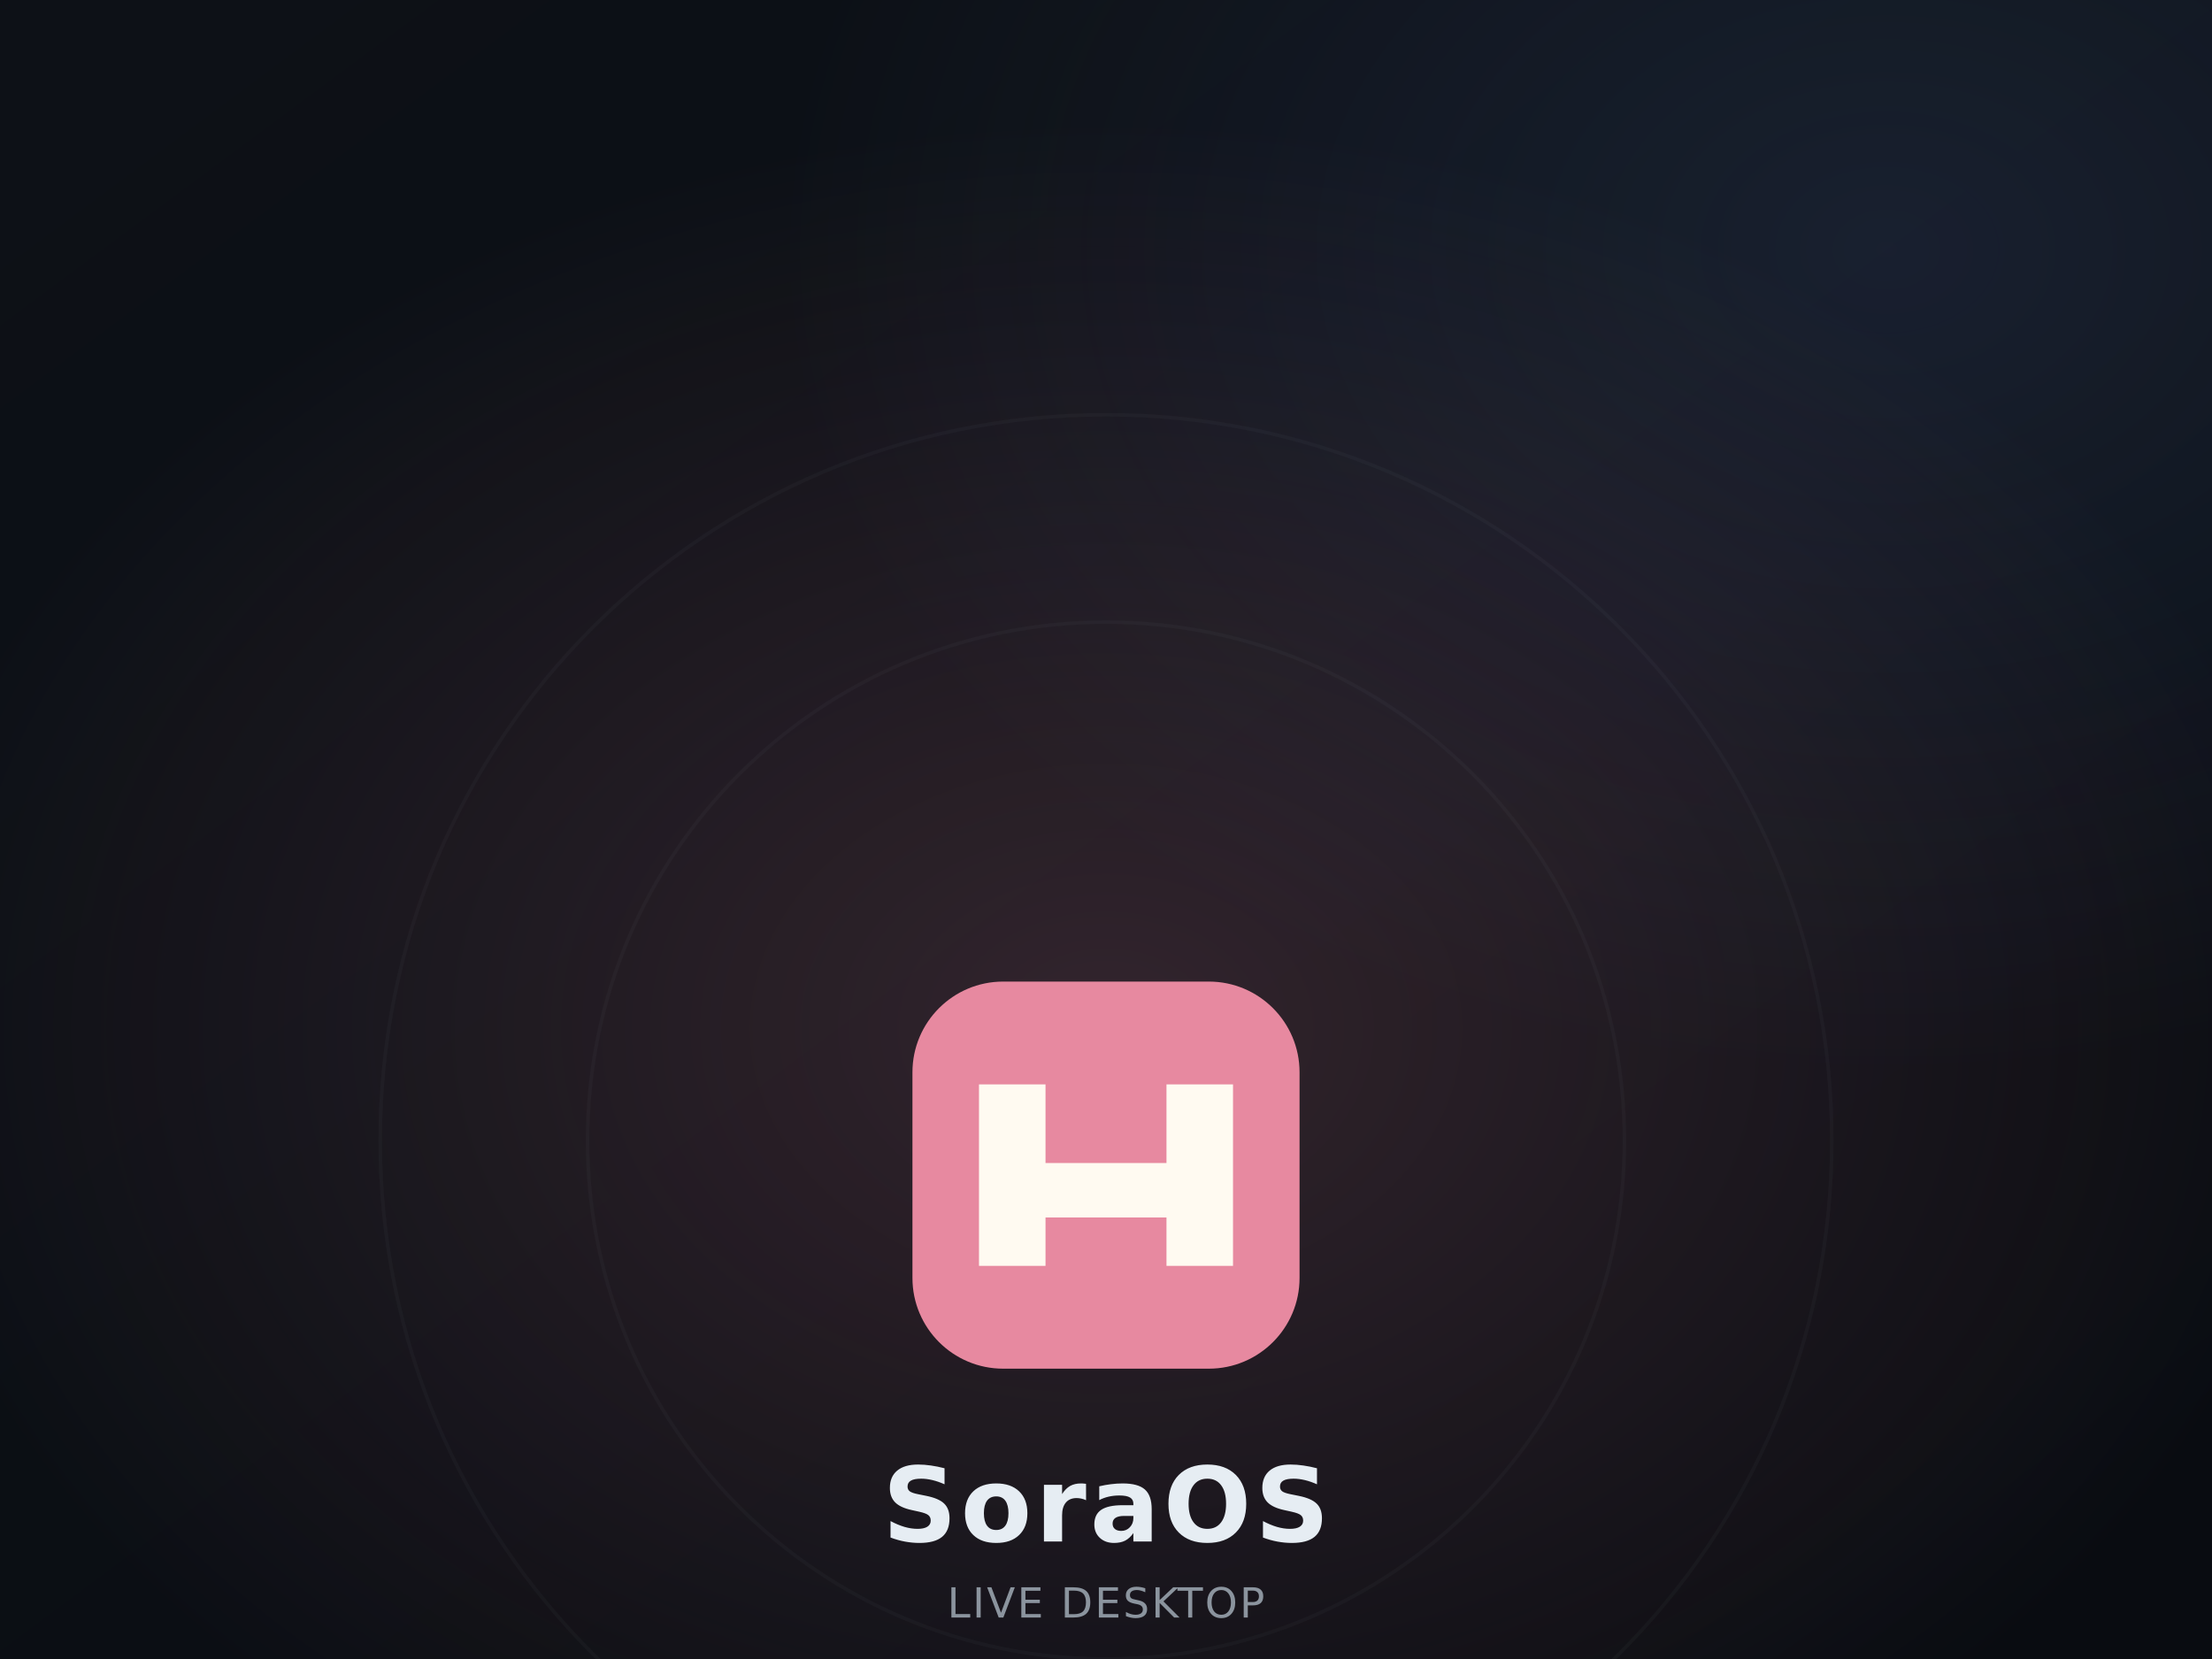
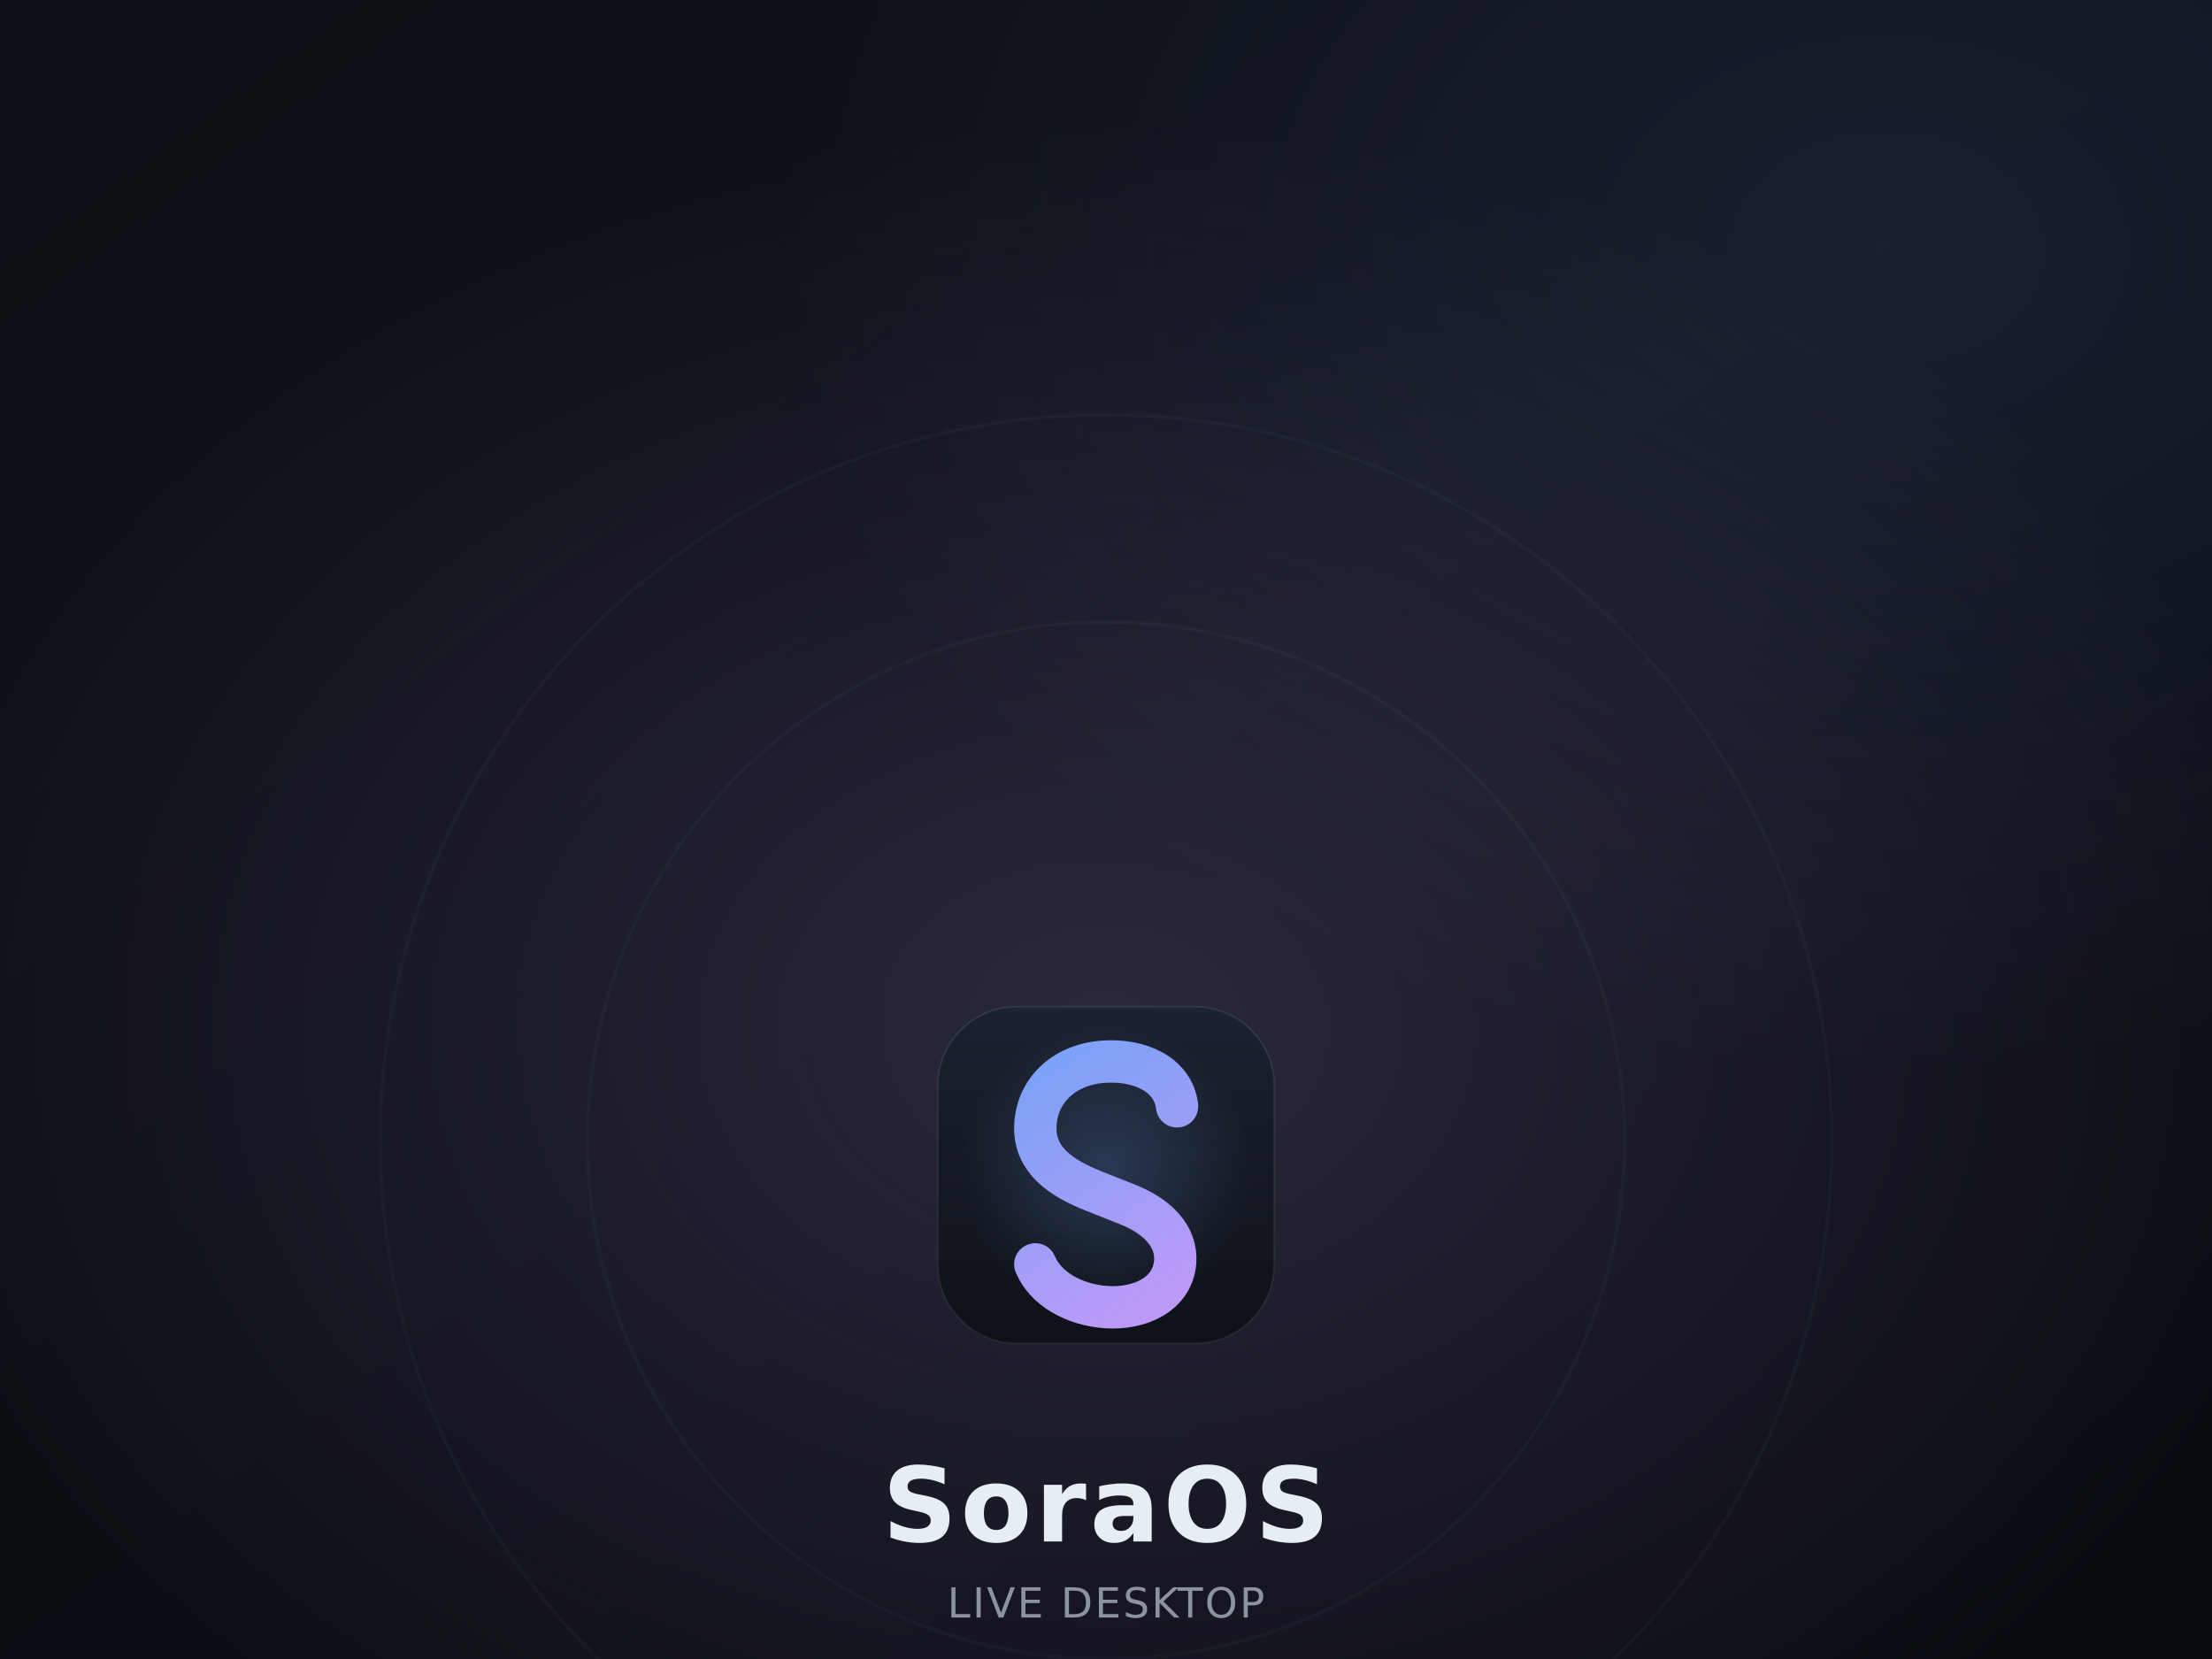
<svg xmlns="http://www.w3.org/2000/svg" width="640" height="480" viewBox="0 0 640 480">
  <defs>
    <linearGradient id="bg" x1="0" y1="0" x2="1" y2="1">
      <stop offset="0" stop-color="#0d1117" />
      <stop offset="1" stop-color="#090c11" />
    </linearGradient>
-     <radialGradient id="pink" cx="0.50" cy="0.62" r="0.55">
-       <stop offset="0" stop-color="#e789a0" stop-opacity="0.18" />
-       <stop offset="1" stop-color="#e789a0" stop-opacity="0" />
+     <radialGradient id="purple" cx="0.50" cy="0.62" r="0.55">
+       <stop offset="0" stop-color="#bb9af7" stop-opacity="0.18" />
+       <stop offset="1" stop-color="#bb9af7" stop-opacity="0" />
    </radialGradient>
    <radialGradient id="blue" cx="0.85" cy="0.15" r="0.50">
      <stop offset="0" stop-color="#7aa2f7" stop-opacity="0.12" />
      <stop offset="1" stop-color="#7aa2f7" stop-opacity="0" />
    </radialGradient>
+     <linearGradient id="markTile" x1="32" y1="4" x2="32" y2="60" gradientUnits="userSpaceOnUse">
+       <stop stop-color="#1b2230" />
+       <stop offset="1" stop-color="#0d1117" />
+     </linearGradient>
+     <linearGradient id="markStroke" x1="20" y1="13" x2="44" y2="51" gradientUnits="userSpaceOnUse">
+       <stop stop-color="#7aa2f7" />
+       <stop offset="1" stop-color="#bb9af7" />
+     </linearGradient>
+     <radialGradient id="markGlow" cx="32" cy="31" r="24" gradientUnits="userSpaceOnUse">
+       <stop stop-color="#7aa2f7" stop-opacity="0.22" />
+       <stop offset="1" stop-color="#7aa2f7" stop-opacity="0" />
+     </radialGradient>
  </defs>
  <rect width="640" height="480" fill="url(#bg)" />
  <rect width="640" height="480" fill="url(#blue)" />
-   <rect width="640" height="480" fill="url(#pink)" />
+   <rect width="640" height="480" fill="url(#purple)" />
  <g fill="none" stroke="#e6edf3" stroke-opacity="0.03" stroke-width="1">
    <circle cx="320" cy="330" r="150" />
    <circle cx="320" cy="330" r="210" />
  </g>
  <g transform="translate(264 284) scale(1.75)">
-     <rect width="64" height="64" rx="15" fill="#e789a0" />
-     <path d="M11 17h11v13h20V17h11v30H42V39H22v8H11V17Z" fill="#fffaf1" />
+     <rect x="4" y="4" width="56" height="56" rx="13.25" fill="url(#markTile)" />
+     <rect x="4" y="4" width="56" height="56" rx="13.25" fill="url(#markGlow)" />
+     <rect x="4.15" y="4.15" width="55.7" height="55.7" rx="13.1" fill="none" stroke="#ffffff" stroke-opacity="0.10" stroke-width="0.3" />
+     <path d="M 43.75 20.625 C 43.125 15.312 37.5 12.812 31.562 13.25 C 24.688 13.75 20.312 18.438 20.312 24.25 C 20.312 29.5 24.5 32.5 30.125 34.688 L 35.625 36.875 C 40.625 38.875 43.75 42.188 43.438 46.375 C 43 51.75 37.5 54.25 31.875 53.812 C 26.562 53.375 22 50.75 20.312 46.75" fill="none" stroke="url(#markStroke)" stroke-width="7" stroke-linecap="round" stroke-linejoin="round" />
  </g>
  <text x="320" y="446" text-anchor="middle" font-family="DejaVu Sans, sans-serif" font-size="30" font-weight="600" fill="#e6edf3" letter-spacing="1">SoraOS</text>
  <text x="320" y="468" text-anchor="middle" font-family="DejaVu Sans, sans-serif" font-size="12" fill="#8b949e" letter-spacing="0.6">LIVE DESKTOP</text>
</svg>
